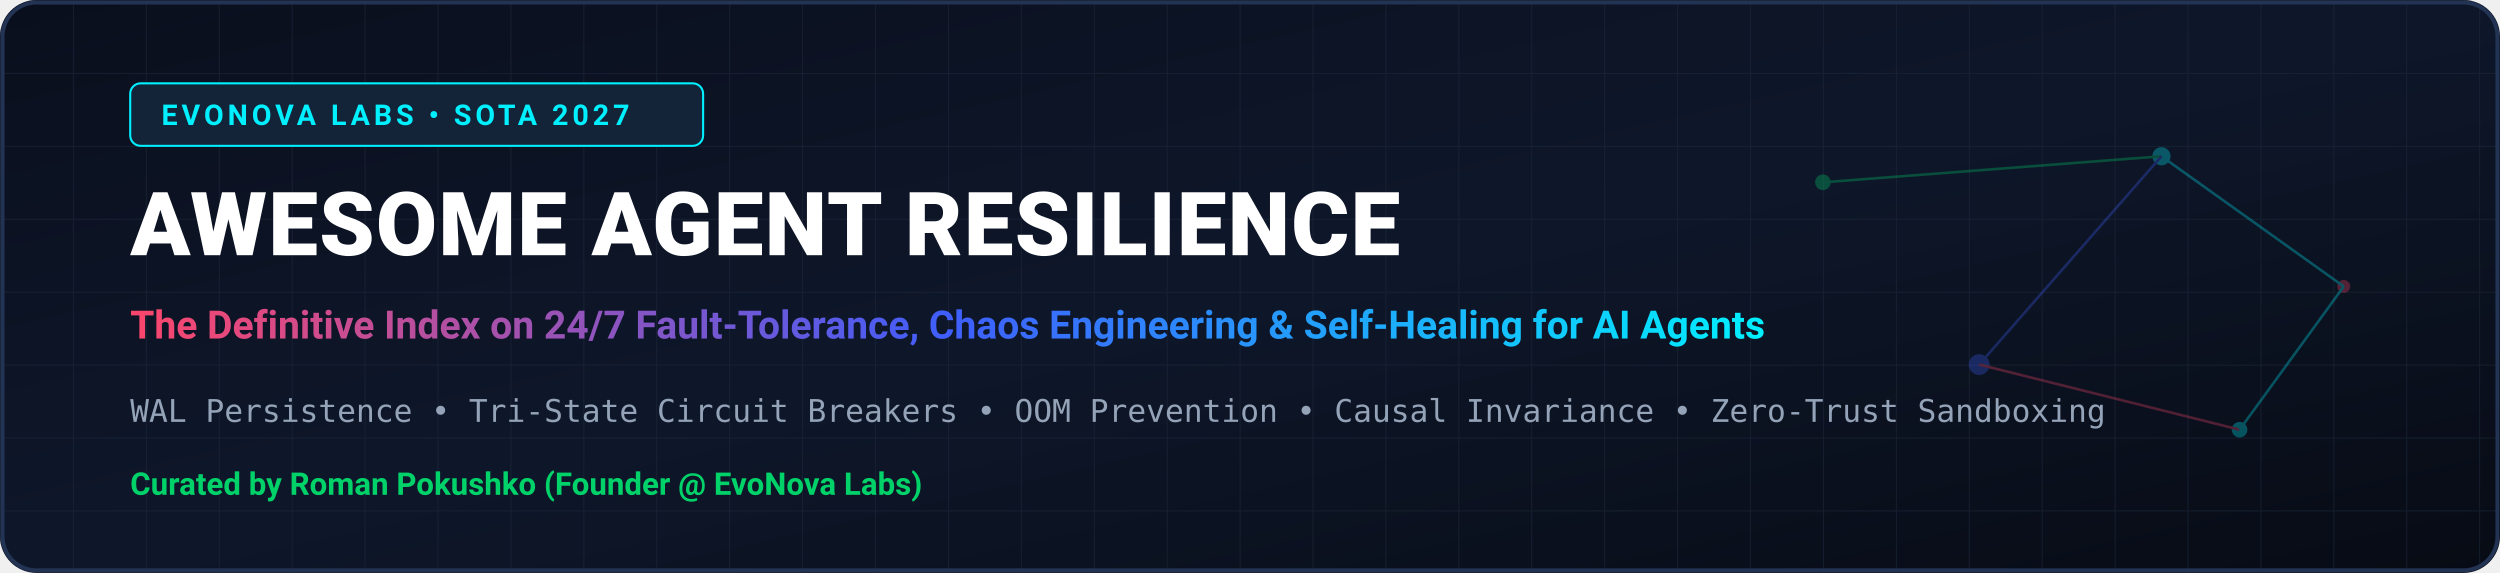
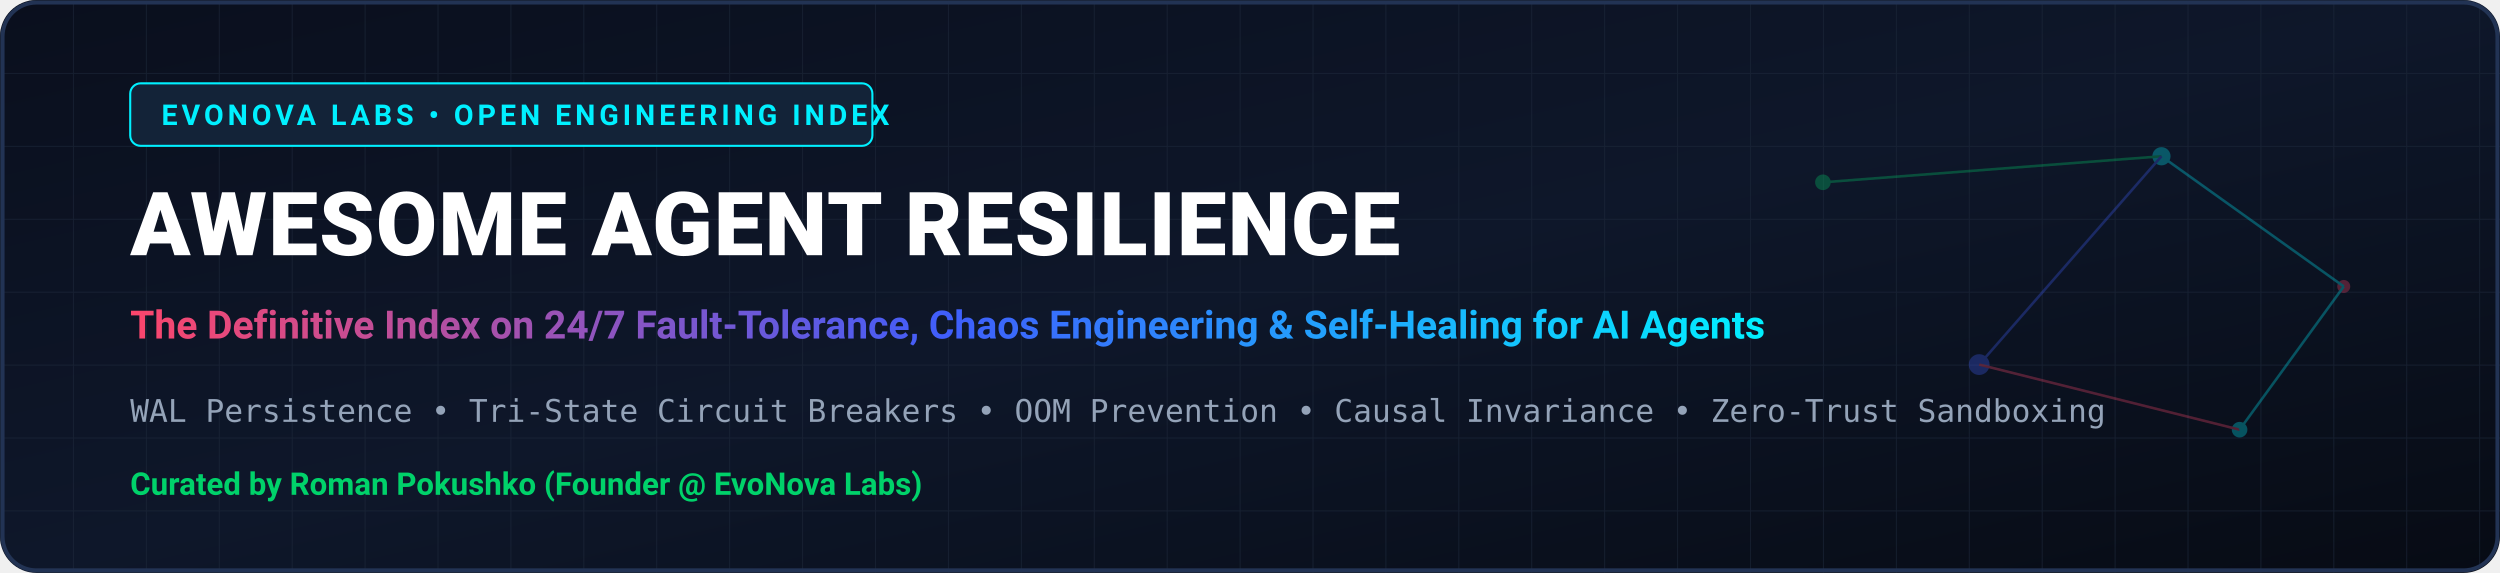
<svg xmlns="http://www.w3.org/2000/svg" width="100%" height="220" viewBox="0 0 960 220" fill="none">
  <defs>
    <linearGradient id="bgAwesome" x1="0%" y1="0%" x2="100%" y2="100%">
      <stop offset="0%" stop-color="#0a0f1d" />
      <stop offset="50%" stop-color="#0e172a" />
      <stop offset="100%" stop-color="#070b14" />
    </linearGradient>
    <linearGradient id="accentGrad" x1="0%" y1="0%" x2="100%" y2="0%">
      <stop offset="0%" stop-color="#FC466B" />
      <stop offset="50%" stop-color="#3F5EFB" />
      <stop offset="100%" stop-color="#00F0FF" />
    </linearGradient>
    <linearGradient id="shieldGrad" x1="0%" y1="0%" x2="100%" y2="100%">
      <stop offset="0%" stop-color="#00D26A" />
      <stop offset="100%" stop-color="#00F0FF" />
    </linearGradient>
    <pattern id="gridAwesome" width="28" height="28" patternUnits="userSpaceOnUse">
      <path d="M 28 0 L 0 0 0 28" fill="none" stroke="#1e293b" stroke-width="0.7" stroke-opacity="0.6" />
    </pattern>
  </defs>
  <rect width="960" height="220" rx="14" fill="url(#bgAwesome)" />
  <rect width="960" height="220" rx="14" fill="url(#gridAwesome)" />
  <g opacity="0.3">
    <circle cx="830" cy="60" r="3.5" fill="#00F0FF" />
    <circle cx="900" cy="110" r="2.5" fill="#FC466B" />
    <circle cx="760" cy="140" r="4" fill="#3F5EFB" />
    <circle cx="700" cy="70" r="3" fill="#00D26A" />
    <circle cx="860" cy="165" r="3" fill="#00F0FF" />
    <line x1="830" y1="60" x2="900" y2="110" stroke="#00F0FF" stroke-width="1" />
    <line x1="830" y1="60" x2="700" y2="70" stroke="#00D26A" stroke-width="1" />
    <line x1="830" y1="60" x2="760" y2="140" stroke="#3F5EFB" stroke-width="1" />
    <line x1="760" y1="140" x2="860" y2="165" stroke="#FC466B" stroke-width="1" />
    <line x1="900" y1="110" x2="860" y2="165" stroke="#00F0FF" stroke-width="1" />
  </g>
  <rect x="1" y="1" width="958" height="218" rx="13" fill="none" stroke="#223354" stroke-width="1.5" />
-   <rect x="50" y="32" width="220" height="24" rx="4" fill="#132338" stroke="#00F0FF" stroke-width="0.8" />
-   <text x="62" y="48" fill="#00F0FF" font-family="-apple-system, BlinkMacSystemFont, 'Segoe UI', Roboto, sans-serif" font-size="11" font-weight="700" letter-spacing="1.5">EVONOVA LABS • SOTA 2027</text>
+   <rect x="50" y="32" width="285" height="24" rx="4" fill="#132338" stroke="#00F0FF" stroke-width="0.8" />
+   <text x="62" y="48" fill="#00F0FF" font-family="-apple-system, BlinkMacSystemFont, 'Segoe UI', Roboto, sans-serif" font-size="11" font-weight="700" letter-spacing="1.5">EVONOVA LABS • OPEN ENGINEERING INDEX</text>
  <text x="50" y="98" fill="#FFFFFF" font-family="-apple-system, BlinkMacSystemFont, 'Segoe UI', Roboto, sans-serif" font-size="34" font-weight="900" letter-spacing="0.5">AWESOME AGENT RESILIENCE</text>
  <text x="50" y="130" fill="url(#accentGrad)" font-family="-apple-system, BlinkMacSystemFont, 'Segoe UI', Roboto, sans-serif" font-size="15" font-weight="600">The Definitive Index on 24/7 Fault-Tolerance, Chaos Engineering &amp; Self-Healing for AI Agents</text>
  <text x="50" y="162" fill="#94a3b8" font-family="ui-monospace, SFMono-Regular, Menlo, Monaco, Consolas, monospace" font-size="12">WAL Persistence • Tri-State Circuit Breakers • OOM Prevention • Causal Invariance • Zero-Trust Sandboxing</text>
  <text x="50" y="190" fill="#00D26A" font-family="-apple-system, BlinkMacSystemFont, 'Segoe UI', Roboto, sans-serif" font-size="12" font-weight="600">Curated by Roman Pokushko (Founder @ EvoNova Labs)</text>
</svg>
